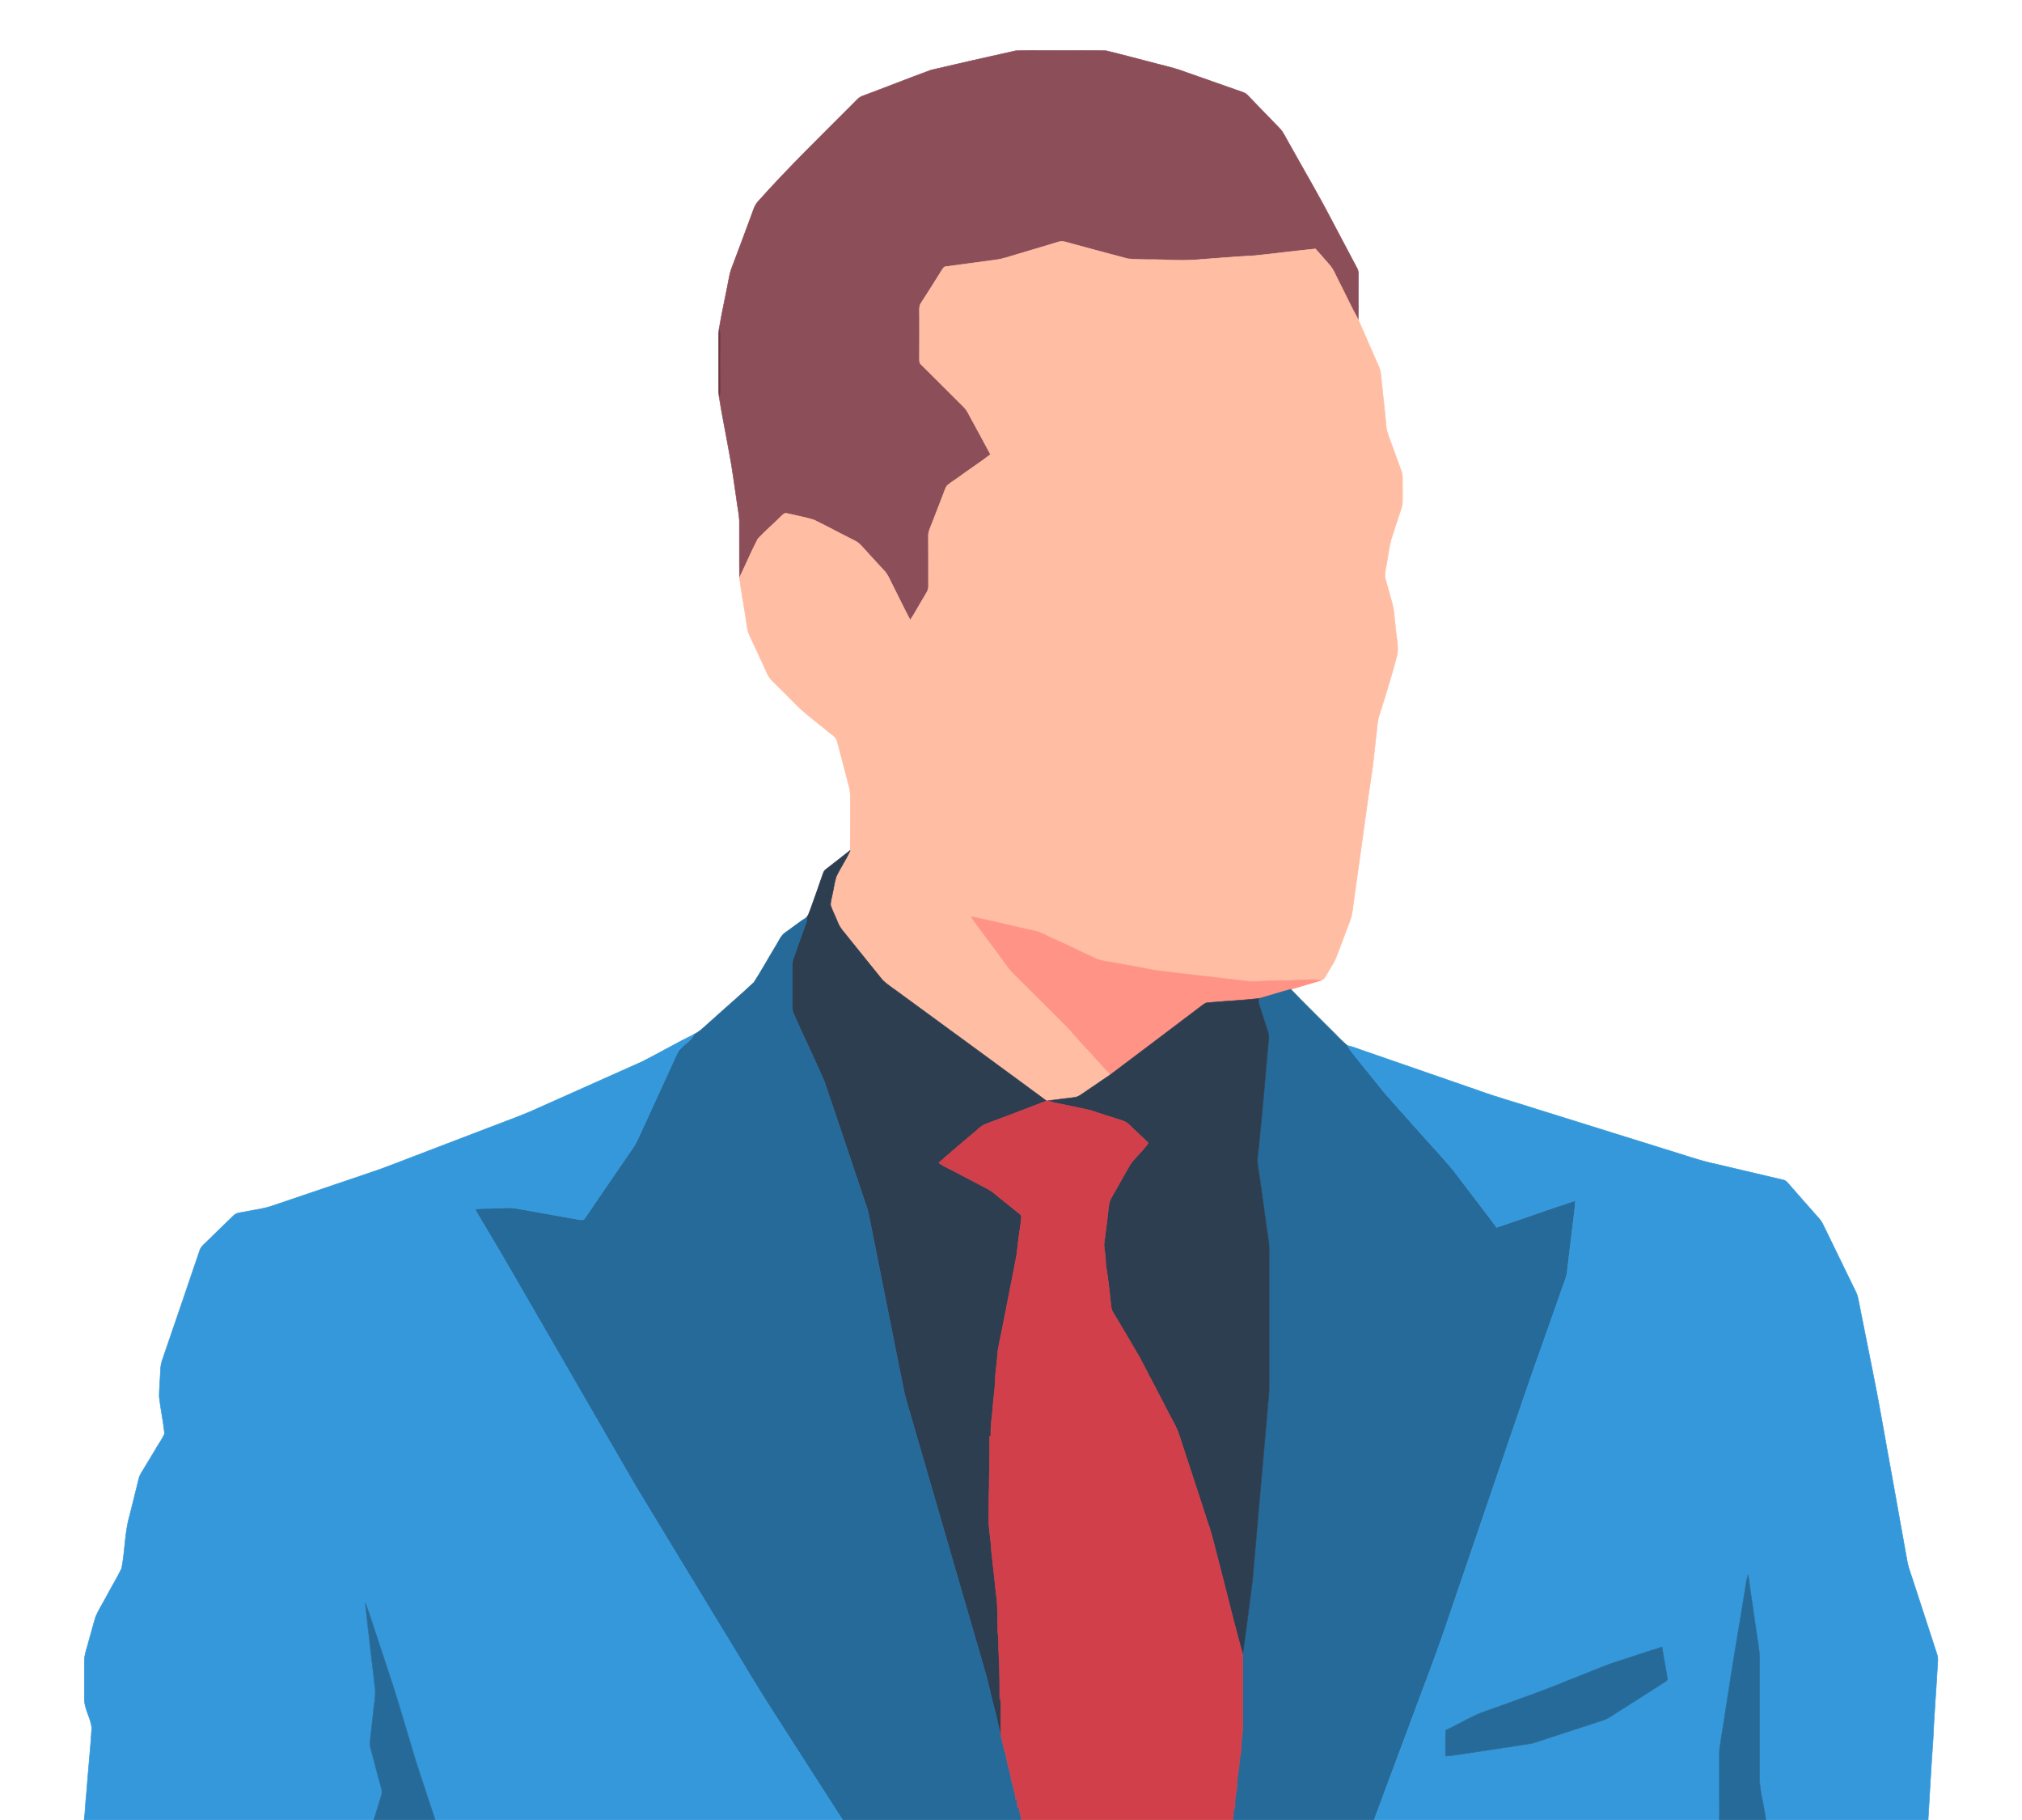
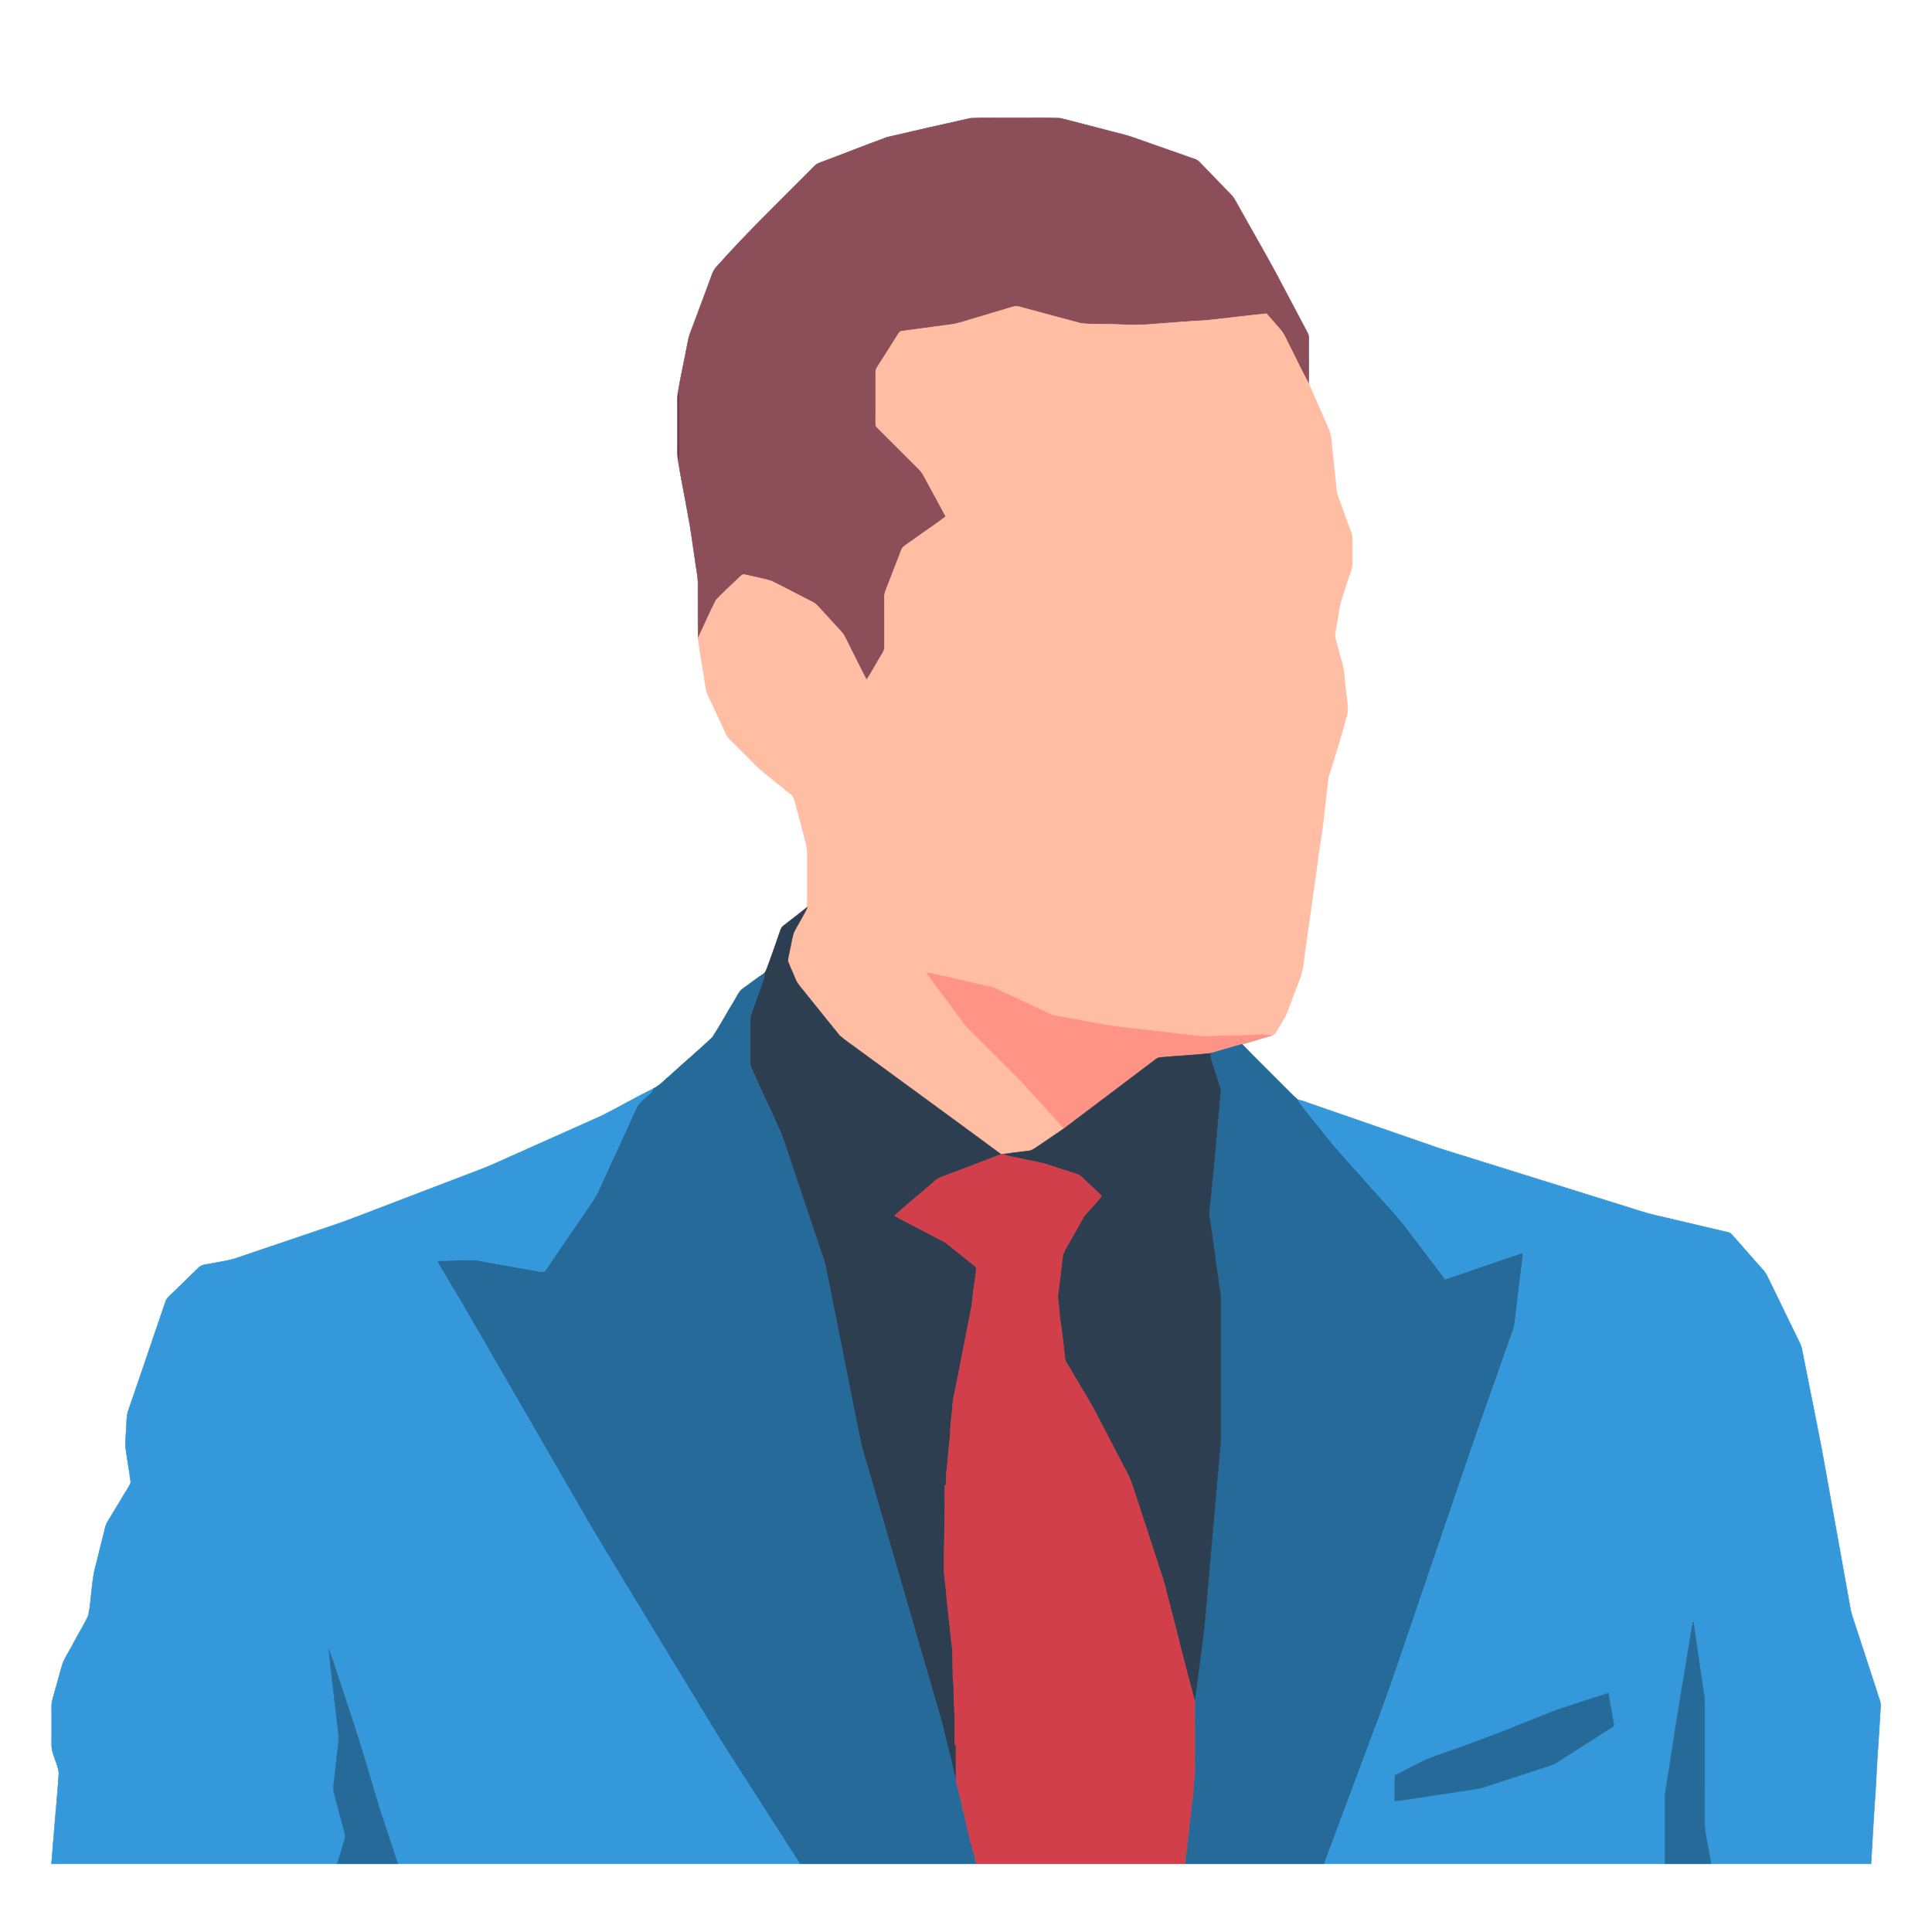
- <svg xmlns="http://www.w3.org/2000/svg" version="1.1" id="Layer_1" x="0px" y="0px" viewBox="0 0 1770.523 1645.69" enable-background="new 0 0 1770.523 1645.69" xml:space="preserve" width="20" height="18">
+ <svg xmlns="http://www.w3.org/2000/svg" version="1.1" id="Layer_1" x="0px" y="0px" viewBox="0 0 1770.523 1645.69" enable-background="new 0 0 1770.523 1645.69" xml:space="preserve" width="40" height="40">
  <g>
    <path fill="#8C4E59" stroke="#8C4E59" stroke-width="0.5" d="M889.487,45.923c12.52-0.561,25.085-0.063,37.623-0.226   c14.7,0.127,29.427-0.262,44.118,0.181c12.963,3.058,25.8,6.676,38.727,9.906c10.566,2.958,21.403,5.039,31.707,8.91   c17.857,6.296,35.705,12.601,53.589,18.825c1.447,0.516,2.768,1.348,3.845,2.47c9.643,9.951,19.214,19.983,28.911,29.88   c3.727,3.79,5.663,8.847,8.404,13.325c13.036,23.439,26.713,46.534,39.043,70.361c7.653,14.402,15.216,28.848,22.887,43.241   c1.366,2.415,1.031,5.274,1.077,7.933c-0.217,12.755,0.145,25.519-0.181,38.274c-6.197-11.226-11.561-22.896-17.405-34.303   c-2.84-5.229-4.767-11.063-8.856-15.505c-4.216-4.659-8.151-9.553-12.448-14.121c-18.509,1.854-36.945,4.315-55.444,6.169   c-15.939,0.778-31.833,2.243-47.755,3.329c-11.19,1.149-22.462,0.968-33.679,0.362c-10.946-0.488-21.973,0.253-32.865-0.977   c-16.871-4.351-33.652-9.073-50.487-13.551c-4.053-0.95-8.268-3.058-12.429-1.502c-12.52,3.845-25.103,7.499-37.65,11.253   c-6.178,1.755-12.23,4.062-18.635,4.84c-14.971,1.918-29.898,4.152-44.869,6.052c-2.198-0.036-3.157,2.153-4.216,3.673   c-5.437,8.73-10.892,17.432-16.464,26.071c-1.158,1.818-2.506,3.564-3.238,5.618c-0.579,3.166-0.217,6.405-0.262,9.598   c-0.009,12.683,0.054,25.365-0.054,38.039c0.036,1.909-0.172,4.161,1.529,5.473c12.873,12.755,25.619,25.637,38.482,38.392   c3.021,2.949,4.695,6.884,6.694,10.53c5.862,10.837,11.814,21.629,17.613,32.503c-9.498,7.219-19.495,13.768-29.129,20.806   c-3.284,2.461-6.893,4.487-9.987,7.183c-1.927,2.298-2.533,5.373-3.682,8.087c-3.347,8.711-6.767,17.396-10.123,26.107   c-1.447,3.836-3.51,7.626-3.302,11.851c0.109,15.107,0.036,30.214,0.054,45.321c0.136,3.202-1.854,5.871-3.392,8.503   c-4.478,7.246-8.368,14.845-13.09,21.928c-5.627-10.403-10.629-21.141-16.012-31.671c-2.289-4.288-3.926-9.019-7.264-12.637   c-7.056-7.735-14.23-15.36-21.204-23.167c-1.854-2.153-4.297-3.646-6.83-4.858c-12.04-5.998-23.837-12.484-35.949-18.328   c-7.906-2.424-16.102-3.881-24.144-5.771c-2.479-0.832-4.143,1.655-5.808,3.021c-6.767,6.776-14.067,13.026-20.616,19.992   c-5.934,11.416-10.928,23.339-16.554,34.927c-0.235-17.224,0.018-34.448-0.118-51.672c-0.326-6.432-1.818-12.719-2.578-19.105   c-2.162-14.148-3.845-28.378-6.631-42.427c-2.967-16.79-6.477-33.498-9.128-50.333c0.416-1.583,0.923-3.166,0.932-4.804   c-0.099-16.907-0.136-33.824,0.009-50.722c0.072-1.963-0.425-3.863-0.959-5.726c2.641-15.65,6.197-31.137,9.109-46.742   c0.769-4.758,2.596-9.227,4.324-13.696c5.654-15.152,11.38-30.287,16.934-45.475c1.131-3.438,2.506-6.875,5.057-9.526   c27.365-30.757,57.018-59.343,86.011-88.526c2.596-2.56,4.975-5.645,8.594-6.785c20.607-7.644,41.015-15.831,61.668-23.366   C838.431,57.321,863.977,51.64,889.487,45.923z" />
    <path fill="#FFBDA3" stroke="#FFBDA3" stroke-width="0.5" d="M927.87,218.904c4.161-1.556,8.377,0.552,12.429,1.502   c16.835,4.478,33.616,9.2,50.487,13.551c10.892,1.23,21.919,0.488,32.865,0.977c11.217,0.606,22.489,0.787,33.679-0.362   c15.921-1.086,31.815-2.551,47.755-3.329c18.499-1.854,36.936-4.315,55.444-6.169c4.297,4.568,8.232,9.462,12.448,14.121   c4.089,4.442,6.016,10.276,8.856,15.505c5.844,11.407,11.208,23.077,17.405,34.303c6.206,14.248,12.402,28.504,18.698,42.716   c2.207,5.156,2.008,10.883,2.696,16.355c1.086,8.865,1.782,17.767,2.886,26.623c0.805,6.369,0.579,12.99,2.967,19.051   c3.229,8.585,6.269,17.233,9.399,25.854c1.393,3.908,3.374,7.753,3.374,12.004c0.018,6.957-0.045,13.913,0.027,20.879   c0.163,5.111-2.044,9.824-3.564,14.591c-2.298,7.02-4.55,14.067-6.821,21.096c-2.09,8.042-2.859,16.365-4.514,24.497   c-0.651,3.655-1.556,7.472-0.452,11.145c1.692,6.133,3.401,12.276,5.093,18.418c2.777,8.395,2.859,17.333,4.026,26.035   c0.534,7.798,2.759,15.614,1.529,23.43c-4.876,18.545-10.566,36.872-16.346,55.155c-1.746,4.993-1.827,10.313-2.47,15.505   c-0.742,6.016-1.321,12.049-2.026,18.065c-1.655,17.857-5.093,35.479-7.255,53.273c-3.555,25.094-6.884,50.206-10.512,75.282   c-1.465,8.395-1.456,17.161-4.722,25.148c-4.324,10.874-8.196,21.928-12.511,32.811c-2.054,4.659-5.111,8.784-7.526,13.262   c-1.556,2.415-2.714,5.708-5.871,6.359c-10.874-1.746-21.928,0.326-32.883,0.081c-11.109-0.253-22.19,1.303-33.29,0.615   c-21.286-2.515-42.571-4.984-63.857-7.427c-8.503-1.149-17.097-1.755-25.51-3.492c-10.919-2.207-21.928-3.926-32.865-6.034   c-4.921-1.013-10.041-1.357-14.691-3.365c-14.031-6.486-27.889-13.325-42.029-19.576c-4.17-1.9-8.114-4.424-12.646-5.373   c-19.431-4.161-38.654-9.2-58.14-13.063c4.433,7.364,10.05,13.904,15.026,20.897c5.781,7.798,11.624,15.55,17.278,23.439   c4.044,5.817,9.498,10.394,14.392,15.451c12.502,12.529,25.148,24.895,37.578,37.487c4.749,4.632,8.947,9.779,13.415,14.673   c4.378,5.229,9.417,9.851,13.795,15.098c4.885,5.147,9.327,10.72,14.42,15.677c-8.603,5.998-17.405,11.715-26.017,17.703   c-2.063,1.447-4.297,2.795-6.866,2.994c-7.897,0.986-15.795,1.909-23.665,2.994c-0.344,0.045-1.04,0.127-1.384,0.163   c-43.295-31.996-86.852-63.658-130.265-95.5c-5.952-4.623-12.502-8.53-18.002-13.687c-10.304-12.619-20.399-25.411-30.667-38.057   c-3.528-4.659-7.943-8.829-9.987-14.438c-1.963-5.111-4.614-9.951-6.368-15.134c-0.244-3.302,0.968-6.522,1.511-9.743   c1.276-5.437,1.9-11.036,3.6-16.365c3.79-8.078,9.064-15.424,12.592-23.629c0.326-15.93,0-31.879,0.154-47.818   c0.326-7.617-2.651-14.754-4.315-22.055c-2.56-9.788-5.066-19.594-7.734-29.355c-1.384-4.261-5.979-6.106-9.001-9.037   c-10.249-8.422-21.123-16.193-30.25-25.881c-6.558-6.712-13.289-13.244-19.929-19.874c-3.6-3.772-5.129-8.892-7.364-13.488   c-4.225-9.29-8.684-18.463-12.9-27.754c-1.791-4.27-2.026-8.965-2.822-13.47c-1.818-12.683-4.433-25.257-5.889-37.976   c5.627-11.588,10.62-23.511,16.554-34.927c6.549-6.966,13.85-13.216,20.616-19.992c1.664-1.366,3.329-3.854,5.808-3.021   c8.042,1.891,16.238,3.347,24.144,5.771c12.113,5.844,23.909,12.33,35.949,18.328c2.533,1.212,4.975,2.705,6.83,4.858   c6.975,7.807,14.148,15.433,21.204,23.167c3.338,3.618,4.975,8.35,7.264,12.637c5.382,10.53,10.385,21.268,16.012,31.671   c4.722-7.083,8.612-14.682,13.09-21.928c1.538-2.632,3.528-5.301,3.392-8.503c-0.018-15.107,0.054-30.214-0.054-45.321   c-0.208-4.225,1.854-8.015,3.302-11.851c3.356-8.711,6.776-17.396,10.123-26.107c1.149-2.714,1.755-5.79,3.682-8.087   c3.094-2.696,6.703-4.722,9.987-7.183c9.634-7.038,19.63-13.587,29.129-20.806c-5.799-10.873-11.751-21.666-17.613-32.503   c-1.999-3.646-3.673-7.581-6.694-10.53c-12.864-12.755-25.61-25.637-38.482-38.392c-1.701-1.312-1.493-3.564-1.529-5.473   c0.109-12.674,0.045-25.356,0.054-38.039c0.045-3.193-0.317-6.432,0.262-9.598c0.733-2.053,2.081-3.799,3.238-5.618   c5.573-8.639,11.027-17.342,16.464-26.071c1.058-1.52,2.017-3.709,4.216-3.673c14.971-1.9,29.898-4.134,44.869-6.052   c6.405-0.778,12.457-3.085,18.635-4.84C902.767,226.403,915.35,222.749,927.87,218.904z" />
    <path fill="#6E3842" stroke="#6E3842" stroke-width="0.5" d="M621.295,297.452c0.534,1.863,1.031,3.763,0.959,5.726   c-0.145,16.898-0.109,33.815-0.009,50.722c-0.009,1.637-0.516,3.22-0.932,4.804c-0.597-4.315-0.362-8.666-0.38-12.99   c0-12.068,0-24.126,0-36.185C620.934,305.503,620.744,301.45,621.295,297.452z" />
    <path fill="#2D3E50" stroke="#2D3E50" stroke-width="0.5" d="M717.927,786.045c7.3-5.69,14.664-11.317,21.892-17.097   c-3.528,8.205-8.802,15.55-12.592,23.629c-1.701,5.328-2.325,10.928-3.6,16.365c-0.543,3.22-1.755,6.441-1.511,9.743   c1.755,5.183,4.405,10.023,6.368,15.134c2.044,5.609,6.459,9.779,9.987,14.438c10.267,12.647,20.363,25.438,30.667,38.057   c5.5,5.156,12.049,9.064,18.002,13.687c43.413,31.843,86.97,63.504,130.265,95.5c-18.3,7.11-36.673,14.058-55.073,20.924   c-4.704,1.845-7.924,5.934-11.887,8.892c-10.15,8.739-20.517,17.215-30.458,26.189c5.31,3.772,11.461,6.115,17.115,9.318   c9.29,4.885,18.599,9.743,27.889,14.628c3.971,2.198,7.21,5.437,10.774,8.223c5.907,4.595,11.67,9.399,17.522,14.076   c2.28,1.583,1.122,4.568,1.058,6.875c-1.556,10.077-2.877,20.191-3.944,30.332c-4.197,22.199-8.775,44.335-13.063,66.516   c-1.511,8.748-4.116,17.351-4.46,26.261c-0.516,6.947-1.728,13.823-1.909,20.797c-0.172,8.793-1.891,17.441-2.207,26.225   c-0.85,7.888-2.081,15.795-1.683,23.764c-0.289,0.109-0.868,0.317-1.158,0.425c0.38,25.709-0.887,51.4-0.706,77.109   c0.181,8.82,2.171,17.486,2.388,26.315c1.357,12.746,2.868,25.492,4.179,38.256c1.9,11.778,1.04,23.737,1.61,35.606   c1.049,7.273,0.479,14.628,1.004,21.946c0.832,12.999,0.516,26.044,0.688,39.062c0.787-3.682,0.407-7.463,0.923-11.154   c0.09,14.591,0.054,29.192,0.226,43.783c-2.415-8.386-3.926-16.998-6.224-25.411c-3.175-12.013-5.527-24.235-9.164-36.121   c-23.321-80.393-46.778-160.75-70.035-241.153c-2.85-9.173-3.989-18.744-6.188-28.07c-8.295-42.291-16.943-84.518-25.284-126.809   c-1.882-8.259-2.75-16.808-5.97-24.705c-12.357-36.782-24.578-73.618-37.189-110.318c-8.811-20.272-18.581-40.12-27.428-60.374   c-0.968-2.099-1.547-4.369-1.502-6.676c0.054-12.086,0.054-24.162,0.027-36.239c-0.018-2.433,0.262-4.858,1.086-7.137   c3.763-10.711,7.472-21.439,11.461-32.06c0.669-1.665,0.724-3.456,0.624-5.202c1.511-1.855,2.28-4.152,3.103-6.359   c3.962-10.892,7.816-21.828,11.579-32.792C715.692,788.768,716.407,787.058,717.927,786.045z" />
    <path fill="#FF9386" stroke="#FF9386" stroke-width="0.5" d="M849.431,828.923c19.485,3.863,38.709,8.901,58.14,13.063   c4.532,0.95,8.476,3.474,12.646,5.373c14.139,6.251,27.998,13.09,42.029,19.576c4.65,2.008,9.77,2.352,14.691,3.365   c10.937,2.108,21.946,3.826,32.865,6.034c8.413,1.737,17.007,2.343,25.51,3.492c21.286,2.442,42.571,4.912,63.857,7.427   c11.1,0.688,22.181-0.868,33.29-0.615c10.955,0.244,22.009-1.827,32.883-0.081c-8.992,2.759-18.074,5.22-27.066,8.006   c-9.652,2.596-19.169,5.681-28.812,8.323c-15.496,1.728-31.11,2.379-46.633,3.808c-1.384,0.136-2.569,0.877-3.664,1.655   c-27.898,21.159-55.878,42.219-83.831,63.296c-5.093-4.957-9.535-10.53-14.42-15.677c-4.378-5.247-9.417-9.869-13.795-15.098   c-4.469-4.894-8.666-10.041-13.415-14.673c-12.429-12.592-25.076-24.958-37.578-37.487c-4.894-5.057-10.349-9.634-14.392-15.451   c-5.654-7.888-11.498-15.641-17.278-23.439C859.481,842.827,853.863,836.287,849.431,828.923z" />
    <path fill="#266A99" stroke="#266A99" stroke-width="0.5" d="M681.661,842.927c6.305-4.378,12.258-9.272,18.789-13.334   c0.099,1.746,0.045,3.537-0.624,5.202c-3.989,10.62-7.698,21.349-11.461,32.06c-0.823,2.28-1.104,4.704-1.086,7.137   c0.027,12.077,0.027,24.153-0.027,36.239c-0.045,2.307,0.534,4.577,1.502,6.676c8.847,20.254,18.617,40.102,27.428,60.374   c12.61,36.7,24.832,73.536,37.189,110.318c3.22,7.897,4.089,16.446,5.97,24.705c8.341,42.291,16.989,84.518,25.284,126.809   c2.198,9.327,3.338,18.897,6.188,28.07c23.258,80.402,46.714,160.76,70.035,241.153c3.637,11.887,5.989,24.108,9.164,36.121   c2.298,8.413,3.808,17.025,6.224,25.411c1.456,4.424,1.782,9.137,3.392,13.533c1.475,4.315,1.873,8.901,2.985,13.316   c1.836,5.066,2.37,10.475,3.745,15.677c1.077,4.957,2.949,9.779,3.157,14.908c0.353-0.461,0.715-0.914,1.095-1.33   c0.181,2.868,0.452,5.753,0.633,8.648c0.344-0.489,0.697-0.959,1.068-1.411c0.371,4.216,1.782,8.241,2.334,12.438H732.88   c-19.838-30.92-39.64-61.867-59.497-92.768c-18.291-28.097-35.126-57.109-52.712-85.64   c-25.013-41.341-50.224-82.537-75.174-123.914c-35.696-61.442-71.021-123.091-106.691-184.56   c-9.725-17.025-19.712-33.905-29.762-50.74c-2.831-4.984-6.124-9.716-8.521-14.926c6.368-0.506,12.764-0.353,19.151-0.696   c6.332-0.172,12.746-0.878,19.024,0.38c18.707,3.302,37.406,6.622,56.104,9.996c1.746,0.244,3.98,0.76,4.984-1.167   c14.23-20.996,28.631-41.884,42.987-62.798c4.17-5.889,6.748-12.665,9.806-19.151c10.267-22.561,20.643-45.086,30.965-67.62   c3.501-6.938,11.968-9.688,15.161-16.772c6.378-3.157,11.082-8.648,16.473-13.135c12.484-11.353,25.356-22.308,37.641-33.851   c6.947-10.665,12.999-21.919,19.657-32.774C675.328,851.186,677.056,845.786,681.661,842.927z" />
    <path fill="#266A99" stroke="#266A99" stroke-width="0.5" d="M1109.463,902.885c9.643-2.642,19.16-5.726,28.812-8.323   c11.905,12.466,24.334,24.425,36.447,36.7c4.903,4.695,9.372,9.86,14.655,14.157c3.872,6.287,8.91,11.733,13.343,17.613   c7.011,8.377,13.642,17.052,20.607,25.465c10.394,11.896,21.087,23.538,31.517,35.407c10.032,11.38,20.517,22.38,30.232,34.032   c13.063,17.342,26.406,34.466,39.378,51.88c23.782-7.952,47.375-16.5,71.211-24.262c-0.298,8.241-1.773,16.383-2.632,24.588   c-1.701,13.497-3.193,27.021-4.876,40.527c-0.95,6.151-3.827,11.778-5.672,17.685c-12.203,35.09-24.958,69.981-36.881,105.162   c-22.634,66.589-45.538,133.078-68.127,199.676c-10.096,29.572-21.602,58.646-32.331,87.992   c-10.503,28.152-21.087,56.276-31.481,84.464h-127.605c0.244-4.84,0.688-9.67,0.624-14.51c0.335,1.529,0.742,3.048,1.113,4.614   c-0.072-4.975-0.163-9.996,0.986-14.863c1.366-5.943,0.615-12.14,1.936-18.083c1.068-4.559,0.606-9.299,1.628-13.859   c1.456-6.54,1.013-13.307,1.845-19.929c1.23-7.87,0.434-15.858,0.661-23.782c-0.045-16.464,0.081-32.919-0.063-49.374   c3.311-22.362,5.934-44.824,8.901-67.231c4.496-50.36,8.72-100.747,13.28-151.107c0.389-7.87,1.773-15.677,1.728-23.574   c0.009-38.899,0-77.797,0.009-116.696c-0.027-4.903,0.262-9.833-0.47-14.7c-3.447-22.932-6.251-45.964-9.788-68.887   c-0.986-7.137,0.832-14.221,1.321-21.322c2.94-28.948,5.509-57.923,7.961-86.916c0.308-3.836,1.357-7.798,0.136-11.561   c-2.705-8.721-5.618-17.369-8.368-26.062C1108.875,906.196,1109.155,904.504,1109.463,902.885z" />
    <path fill="#2D3E50" stroke="#2D3E50" stroke-width="0.5" d="M1062.83,906.693c15.523-1.429,31.137-2.081,46.633-3.808   c-0.308,1.619-0.588,3.311,0.036,4.921c2.75,8.693,5.663,17.342,8.368,26.062c1.221,3.763,0.172,7.725-0.136,11.561   c-2.452,28.993-5.021,57.968-7.961,86.916c-0.489,7.101-2.307,14.184-1.321,21.322c3.537,22.923,6.341,45.955,9.788,68.887   c0.733,4.867,0.443,9.797,0.47,14.7c-0.009,38.899,0,77.797-0.009,116.696c0.045,7.897-1.339,15.704-1.728,23.574   c-4.559,50.36-8.784,100.747-13.28,151.107c-2.967,22.407-5.59,44.869-8.901,67.231c-8.594-30.133-15.586-60.7-23.683-90.968   c-2.424-9.444-4.541-18.997-7.988-28.134c-8.413-26.469-17.242-52.802-25.845-79.199c-2.153-6.938-6.088-13.09-9.345-19.522   c-8.729-16.898-17.432-33.815-26.36-50.604c-6.857-11.814-13.759-23.601-20.806-35.307c-1.918-3.365-4.641-6.531-4.966-10.539   c-1.339-11.977-2.56-23.963-4.505-35.859c-0.552-3.736-0.543-7.526-0.932-11.271c-0.344-3.836-1.448-7.671-0.733-11.525   c1.502-10.548,2.714-21.123,3.89-31.707c0.344-6.396,4.595-11.425,7.4-16.889c4.116-7.083,7.961-14.32,12.095-21.394   c4.939-6.902,11.651-12.393,16.401-19.449c-6.061-5.79-12.095-11.597-18.246-17.278c-2.578-2.406-6.124-3.175-9.354-4.252   c-8.178-2.497-16.31-5.12-24.388-7.888c-11-2.569-22.109-4.65-33.154-7.002c-1.873-0.461-3.682-1.131-5.482-1.737   c7.87-1.086,15.768-2.008,23.665-2.994c2.569-0.199,4.804-1.547,6.866-2.994c8.612-5.989,17.414-11.706,26.017-17.703   c27.953-21.078,55.932-42.137,83.831-63.296C1060.261,907.571,1061.446,906.829,1062.83,906.693z" />
    <path fill="#3598DB" stroke="#3598DB" stroke-width="0.5" d="M551.712,959.975c15.786-7.997,31.101-16.934,46.995-24.705   c-3.193,7.083-11.66,9.833-15.161,16.772c-10.322,22.534-20.698,45.059-30.965,67.62c-3.058,6.486-5.636,13.262-9.806,19.151   c-14.356,20.915-28.758,41.802-42.987,62.798c-1.004,1.927-3.239,1.411-4.984,1.167c-18.698-3.374-37.397-6.694-56.104-9.996   c-6.278-1.257-12.692-0.552-19.024-0.38c-6.387,0.344-12.782,0.19-19.151,0.696c2.397,5.211,5.69,9.942,8.521,14.926   c10.05,16.835,20.037,33.715,29.762,50.74c35.669,61.469,70.994,123.118,106.691,184.56   c24.949,41.377,50.161,82.573,75.174,123.914c17.586,28.531,34.421,57.543,52.712,85.64c19.856,30.902,39.658,61.849,59.497,92.768   H364.529c-5.781-17.224-11.272-34.547-17.061-51.762c-5.482-18.083-10.846-36.194-16.292-54.277   c-5.934-19.712-12.737-39.134-19.087-58.701c-3.6-10.494-6.604-21.213-10.774-31.499c2.732,25.926,5.97,51.798,8.929,77.707   c0.588,7.002-0.977,13.931-1.637,20.879c-0.832,9.037-2.144,18.02-2.931,27.066c-0.407,4.442,1.348,8.648,2.397,12.891   c2.053,8.151,4.315,16.247,6.477,24.379c0.896,3.573,2.605,7.318,1.357,11.045c-2.243,7.427-4.632,14.818-6.83,22.272H47.135   c0.995-8.051,1.158-16.165,2.072-24.208c1.438-19.684,3.573-39.306,4.767-58.999c-0.896-9.327-7.119-17.586-6.649-27.157   c0.081-11.163,0.063-22.317,0.009-33.462c-0.127-4.568,1.438-8.901,2.632-13.226c2.596-8.938,4.876-17.975,7.59-26.867   c2.831-6.522,6.776-12.493,10.032-18.798c4.342-8.304,9.372-16.265,13.388-24.732c3.211-15.822,2.705-32.322,7.291-47.89   c2.732-11.091,5.563-22.145,8.277-33.236c0.877-3.781,3.284-6.893,5.22-10.159c3.293-5.455,6.568-10.928,9.878-16.365   c2.605-4.831,6.16-9.191,8.196-14.284c-1.167-11.163-3.618-22.19-4.867-33.353c0.018-6.948,0.769-13.868,1.022-20.797   c0.163-3.908,0.226-7.897,1.538-11.624c11.398-33.272,22.833-66.544,34.095-99.861c0.651-2.126,2.081-3.854,3.673-5.328   c8.91-8.576,17.758-17.215,26.605-25.845c2.723-3.085,7.11-2.922,10.819-3.763c8.603-1.8,17.459-2.687,25.754-5.763   c28.396-9.625,56.783-19.286,85.197-28.875c14.483-4.686,28.55-10.548,42.806-15.867c20.942-8.024,41.902-16.012,62.844-24.054   c13.678-5.337,27.537-10.231,41.07-15.921C484.156,990.099,517.952,975.091,551.712,959.975z" />
    <path fill="#3598DB" stroke="#3598DB" stroke-width="0.5" d="M1189.377,945.42c3.799,0.769,7.454,2.072,11.082,3.447   c35.886,12.366,71.709,24.895,107.595,37.261c16.898,6.142,34.258,10.892,51.355,16.446c38.6,12.058,77.218,24.054,115.818,36.139   c16.111,4.758,31.906,10.675,48.388,14.103c20.019,4.74,40.057,9.435,60.085,14.139c1.999,0.344,3.329,1.972,4.632,3.392   c9.29,10.611,18.563,21.24,27.962,31.77c2.216,2.488,3.555,5.581,4.994,8.576c7.961,16.41,15.967,32.81,23.954,49.22   c2.162,4.867,5.229,9.435,6.17,14.772c4.224,21.629,8.666,43.223,12.927,64.852c6.432,31.454,11.615,63.142,17.45,94.714   c4.55,25.836,9.345,51.635,13.904,77.471c0.896,5.283,2.958,10.258,4.541,15.36c7.427,22.986,15.008,45.918,22.471,68.896   c1.303,3.953,0.38,8.142,0.281,12.203c-1.203,21.675-2.985,43.313-3.908,65.015c-1.719,24.135-3.058,48.297-4.46,72.451H1567.86   c-1.583-14.22-6.459-28.088-5.654-42.517c0.018-30.757,0-61.514,0.009-92.271c-0.054-7.255,0.326-14.555-0.868-21.738   c-3.329-21.72-6.206-43.503-9.517-65.214c-1.963,6.061-2.415,12.484-3.582,18.734c-4.713,29.608-9.987,59.126-14.429,88.788   c-2.352,15.116-4.677,30.25-7.128,45.367c-0.633,3.609-0.914,7.273-0.887,10.955c0.099,19.295-0.045,38.591,0.09,57.895h-312.229   c10.394-28.188,20.978-56.312,31.481-84.464c10.729-29.346,22.235-58.42,32.331-87.992   c22.588-66.598,45.493-133.087,68.127-199.676c11.923-35.181,24.678-70.072,36.881-105.162c1.845-5.907,4.722-11.534,5.672-17.685   c1.682-13.506,3.175-27.03,4.876-40.527c0.859-8.205,2.334-16.346,2.632-24.588c-23.837,7.762-47.429,16.31-71.211,24.262   c-12.972-17.414-26.315-34.538-39.378-51.88c-9.716-11.651-20.2-22.652-30.232-34.032c-10.43-11.869-21.123-23.511-31.517-35.407   c-6.966-8.413-13.596-17.088-20.607-25.465C1198.287,957.153,1193.249,951.707,1189.377,945.42 M1437.45,1501.072   c-16.093,4.966-31.436,12.004-47.176,17.957c-24.262,10.059-49.075,18.698-73.79,27.555c-13.416,4.342-25.356,12.05-38.102,17.957   c-0.38,7.762-0.136,15.55-0.208,23.33c8.132-0.344,16.111-2.207,24.18-3.166c18.246-2.94,36.583-5.355,54.793-8.458   c21.548-7.092,43.132-14.094,64.689-21.141c4.966-1.909,9.137-5.355,13.687-8.051c13.072-8.313,26.089-16.726,39.179-25.022   c1.665-1.23,4.876-2.072,4.071-4.767c-1.447-9.354-3.447-18.635-4.74-28.016C1461.784,1493.012,1449.653,1497.173,1437.45,1501.072   z" />
    <path fill="#D13F4A" stroke="#D13F4A" stroke-width="0.5" d="M917.404,995.5c0.344-0.036,1.04-0.118,1.384-0.163   c1.8,0.606,3.609,1.276,5.482,1.737c11.045,2.352,22.154,4.433,33.154,7.002c8.078,2.768,16.211,5.391,24.388,7.888   c3.23,1.076,6.776,1.845,9.354,4.252c6.151,5.681,12.185,11.489,18.246,17.278c-4.749,7.056-11.461,12.547-16.401,19.449   c-4.134,7.074-7.979,14.311-12.095,21.394c-2.804,5.464-7.056,10.494-7.4,16.889c-1.176,10.584-2.388,21.159-3.89,31.707   c-0.715,3.854,0.389,7.689,0.733,11.525c0.389,3.745,0.38,7.535,0.932,11.271c1.945,11.896,3.166,23.882,4.505,35.859   c0.326,4.007,3.049,7.174,4.966,10.539c7.047,11.706,13.949,23.493,20.806,35.307c8.929,16.79,17.631,33.706,26.36,50.604   c3.257,6.432,7.192,12.583,9.345,19.522c8.603,26.397,17.432,52.73,25.845,79.199c3.447,9.137,5.563,18.689,7.988,28.134   c8.096,30.268,15.089,60.835,23.683,90.968c0.145,16.455,0.018,32.91,0.063,49.374c-0.226,7.924,0.57,15.912-0.661,23.782   c-0.832,6.622-0.389,13.388-1.845,19.929c-1.022,4.559-0.561,9.3-1.628,13.859c-1.321,5.943-0.57,12.14-1.936,18.083   c-1.149,4.867-1.058,9.887-0.986,14.863c-0.371-1.565-0.778-3.085-1.113-4.614c0.063,4.84-0.38,9.67-0.624,14.51H894.644   c-0.552-4.197-1.963-8.223-2.334-12.438c-0.371,0.452-0.724,0.923-1.068,1.411c-0.181-2.895-0.452-5.781-0.633-8.648   c-0.38,0.416-0.742,0.868-1.095,1.33c-0.208-5.129-2.081-9.951-3.157-14.908c-1.375-5.202-1.909-10.611-3.745-15.677   c-1.113-4.415-1.511-9.001-2.985-13.316c-1.61-4.396-1.936-9.109-3.392-13.533c-0.172-14.591-0.136-29.192-0.226-43.783   c-0.516,3.691-0.136,7.472-0.923,11.154c-0.172-13.017,0.145-26.062-0.688-39.062c-0.525-7.318,0.045-14.673-1.004-21.946   c-0.57-11.869,0.289-23.828-1.61-35.606c-1.312-12.764-2.822-25.51-4.179-38.256c-0.217-8.829-2.207-17.495-2.388-26.315   c-0.181-25.709,1.086-51.4,0.706-77.109c0.289-0.109,0.868-0.317,1.158-0.425c-0.398-7.97,0.832-15.876,1.683-23.764   c0.317-8.784,2.035-17.432,2.207-26.225c0.181-6.974,1.393-13.85,1.909-20.797c0.344-8.91,2.949-17.513,4.46-26.261   c4.288-22.181,8.865-44.317,13.063-66.516c1.067-10.141,2.388-20.254,3.944-30.332c0.063-2.307,1.221-5.292-1.058-6.875   c-5.853-4.677-11.615-9.48-17.522-14.076c-3.564-2.786-6.803-6.025-10.774-8.223c-9.29-4.885-18.599-9.743-27.889-14.628   c-5.654-3.202-11.805-5.545-17.115-9.318c9.942-8.974,20.309-17.45,30.458-26.189c3.962-2.958,7.183-7.047,11.887-8.892   C880.731,1009.557,899.103,1002.61,917.404,995.5z" />
    <path fill="#266A99" stroke="#266A99" stroke-width="0.5" d="M1548.247,1442.643c1.167-6.251,1.619-12.674,3.582-18.734   c3.311,21.711,6.188,43.494,9.517,65.214c1.194,7.183,0.814,14.483,0.868,21.738c-0.009,30.757,0.009,61.514-0.009,92.271   c-0.805,14.429,4.071,28.297,5.654,42.517h-41.965c-0.136-19.304,0.009-38.6-0.09-57.895c-0.027-3.682,0.253-7.346,0.887-10.955   c2.451-15.116,4.776-30.25,7.128-45.367C1538.26,1501.768,1543.534,1472.251,1548.247,1442.643z" />
    <path fill="#266A99" stroke="#266A99" stroke-width="0.5" d="M301.314,1449.409c4.17,10.285,7.174,21.005,10.774,31.499   c6.35,19.567,13.153,38.989,19.087,58.701c5.446,18.083,10.81,36.194,16.292,54.277c5.79,17.215,11.281,34.538,17.061,51.762   h-55.453c2.198-7.454,4.586-14.845,6.83-22.272c1.248-3.727-0.461-7.472-1.357-11.045c-2.162-8.132-4.424-16.229-6.477-24.379   c-1.049-4.243-2.804-8.449-2.397-12.891c0.787-9.046,2.099-18.029,2.931-27.066c0.66-6.948,2.225-13.877,1.637-20.879   C307.285,1501.208,304.046,1475.336,301.314,1449.409z" />
    <path fill="#266A99" stroke="#266A99" stroke-width="0.5" d="M1437.45,1501.072c12.203-3.899,24.334-8.06,36.583-11.823   c1.294,9.381,3.293,18.662,4.74,28.016c0.805,2.696-2.406,3.537-4.071,4.767c-13.09,8.295-26.107,16.708-39.179,25.022   c-4.55,2.696-8.721,6.142-13.687,8.051c-21.557,7.047-43.141,14.049-64.689,21.141c-18.21,3.103-36.547,5.518-54.793,8.458   c-8.069,0.959-16.048,2.822-24.18,3.166c0.072-7.78-0.172-15.568,0.208-23.33c12.746-5.907,24.687-13.615,38.102-17.957   c24.714-8.856,49.528-17.495,73.79-27.555C1406.015,1513.076,1421.357,1506.038,1437.45,1501.072z" />
  </g>
</svg>
